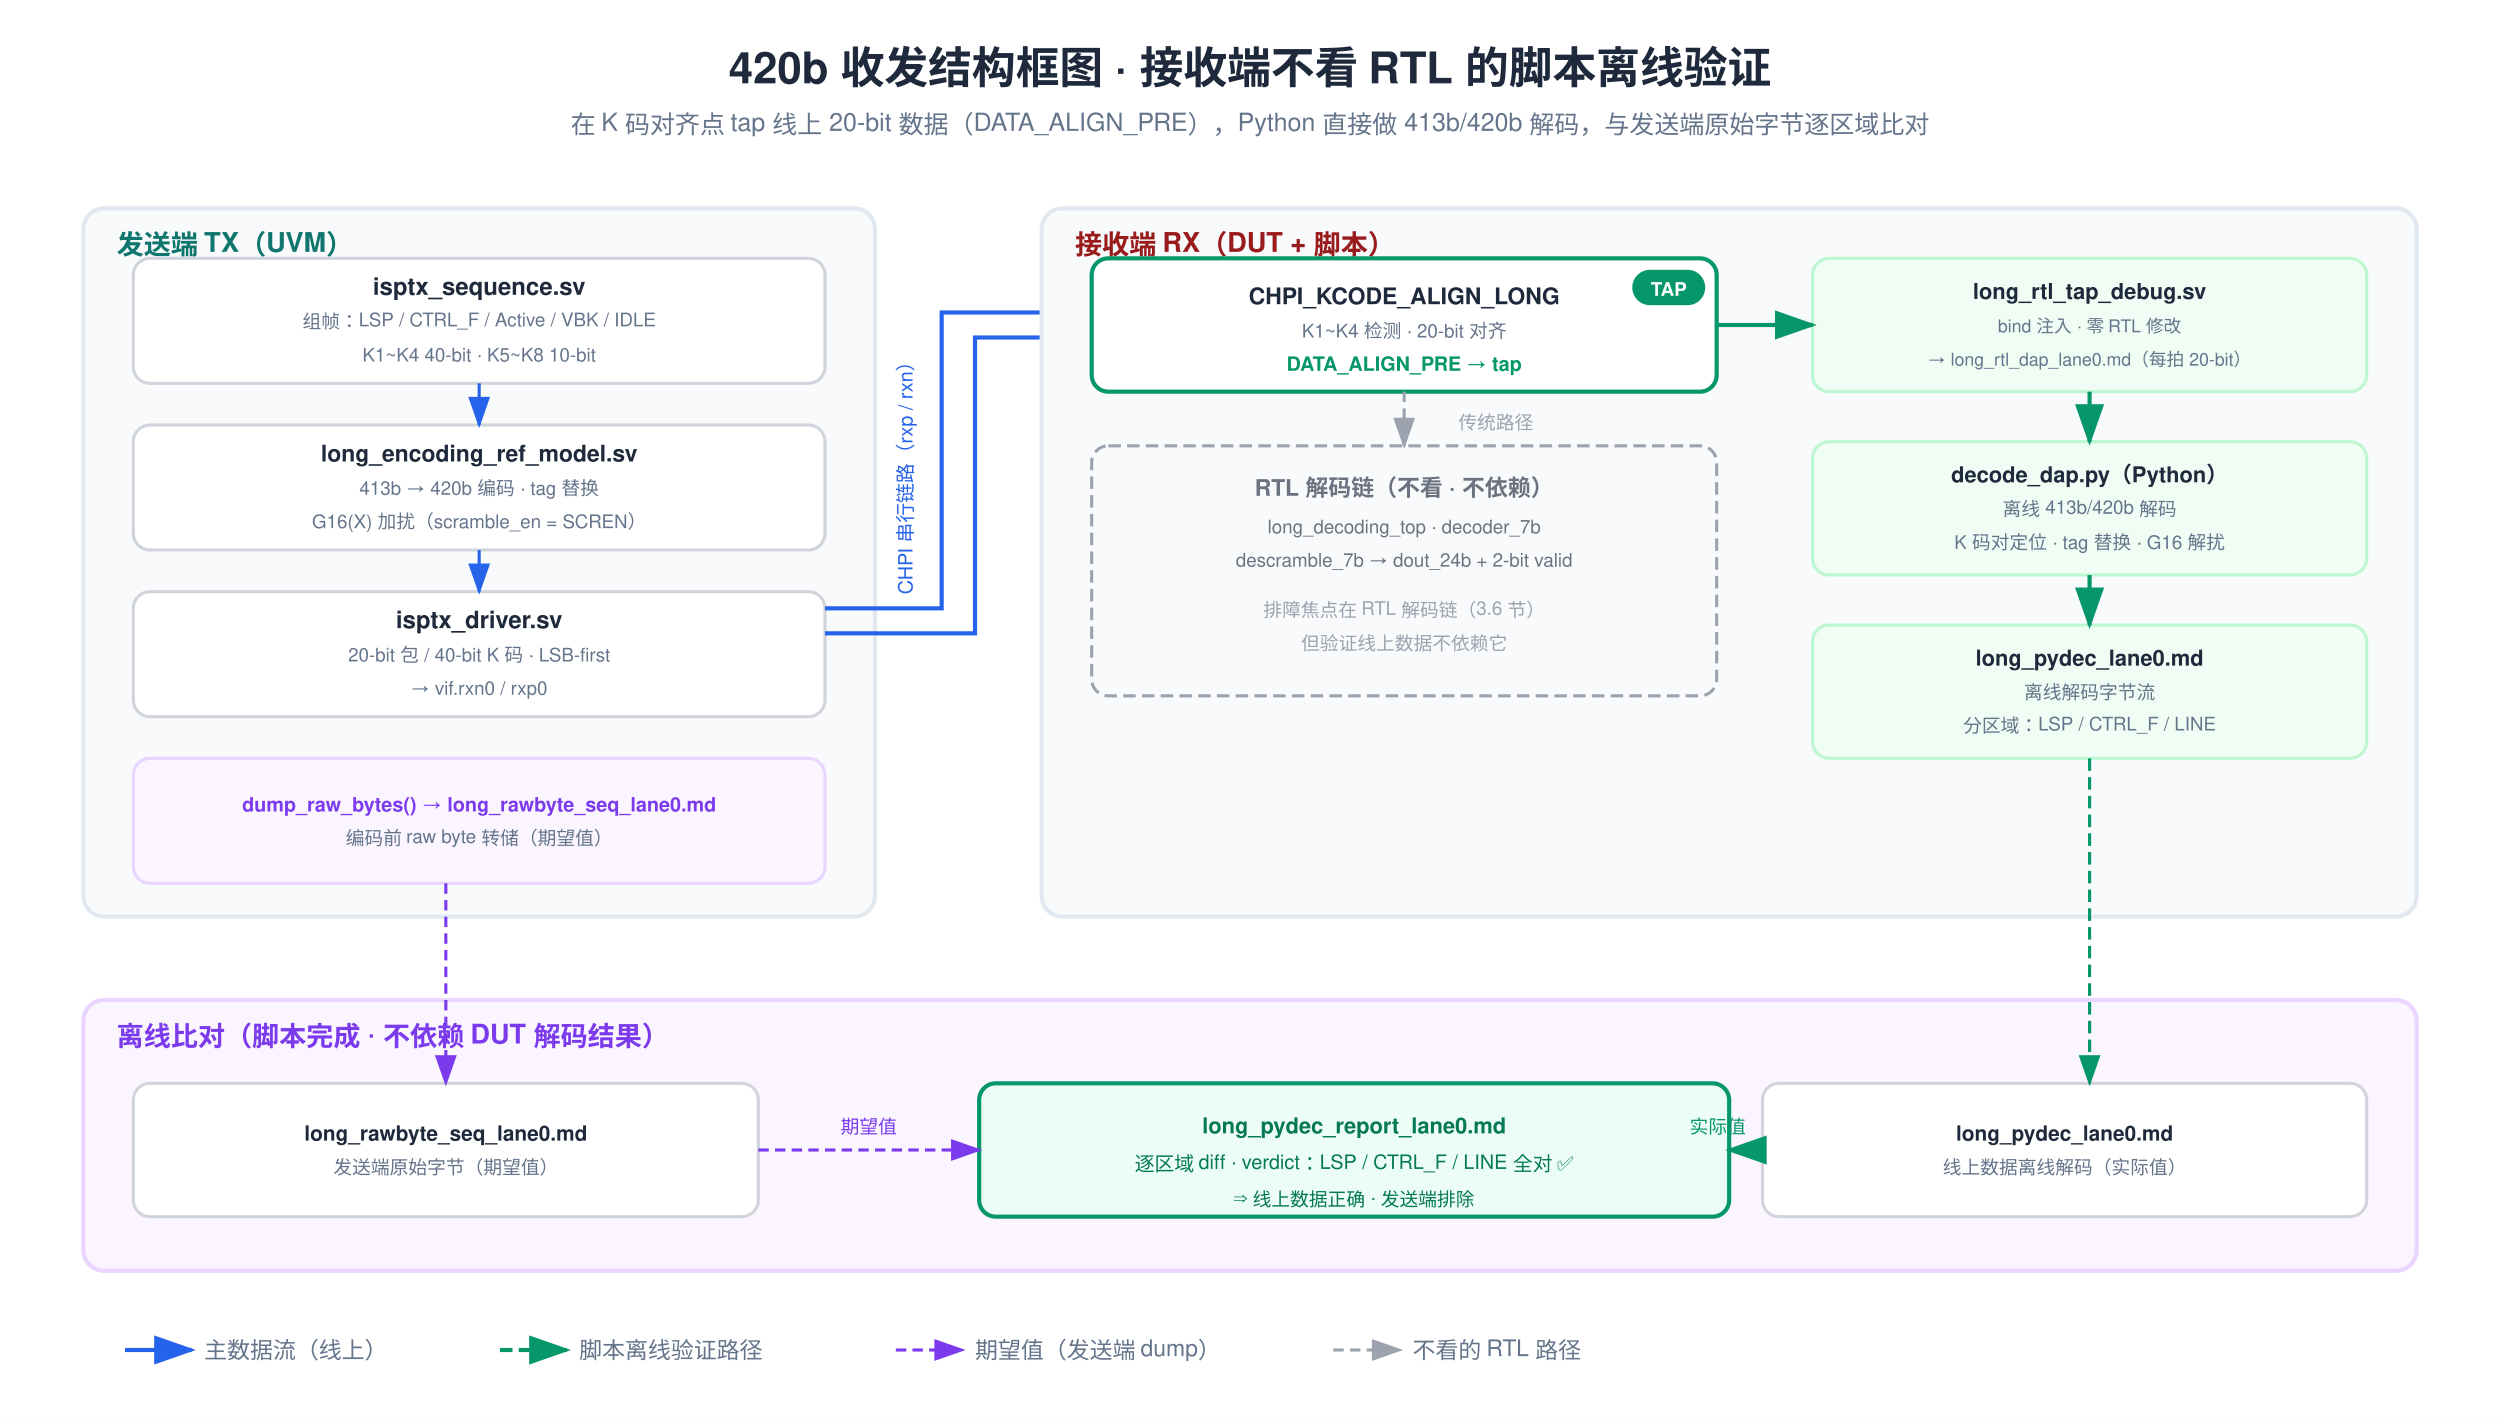
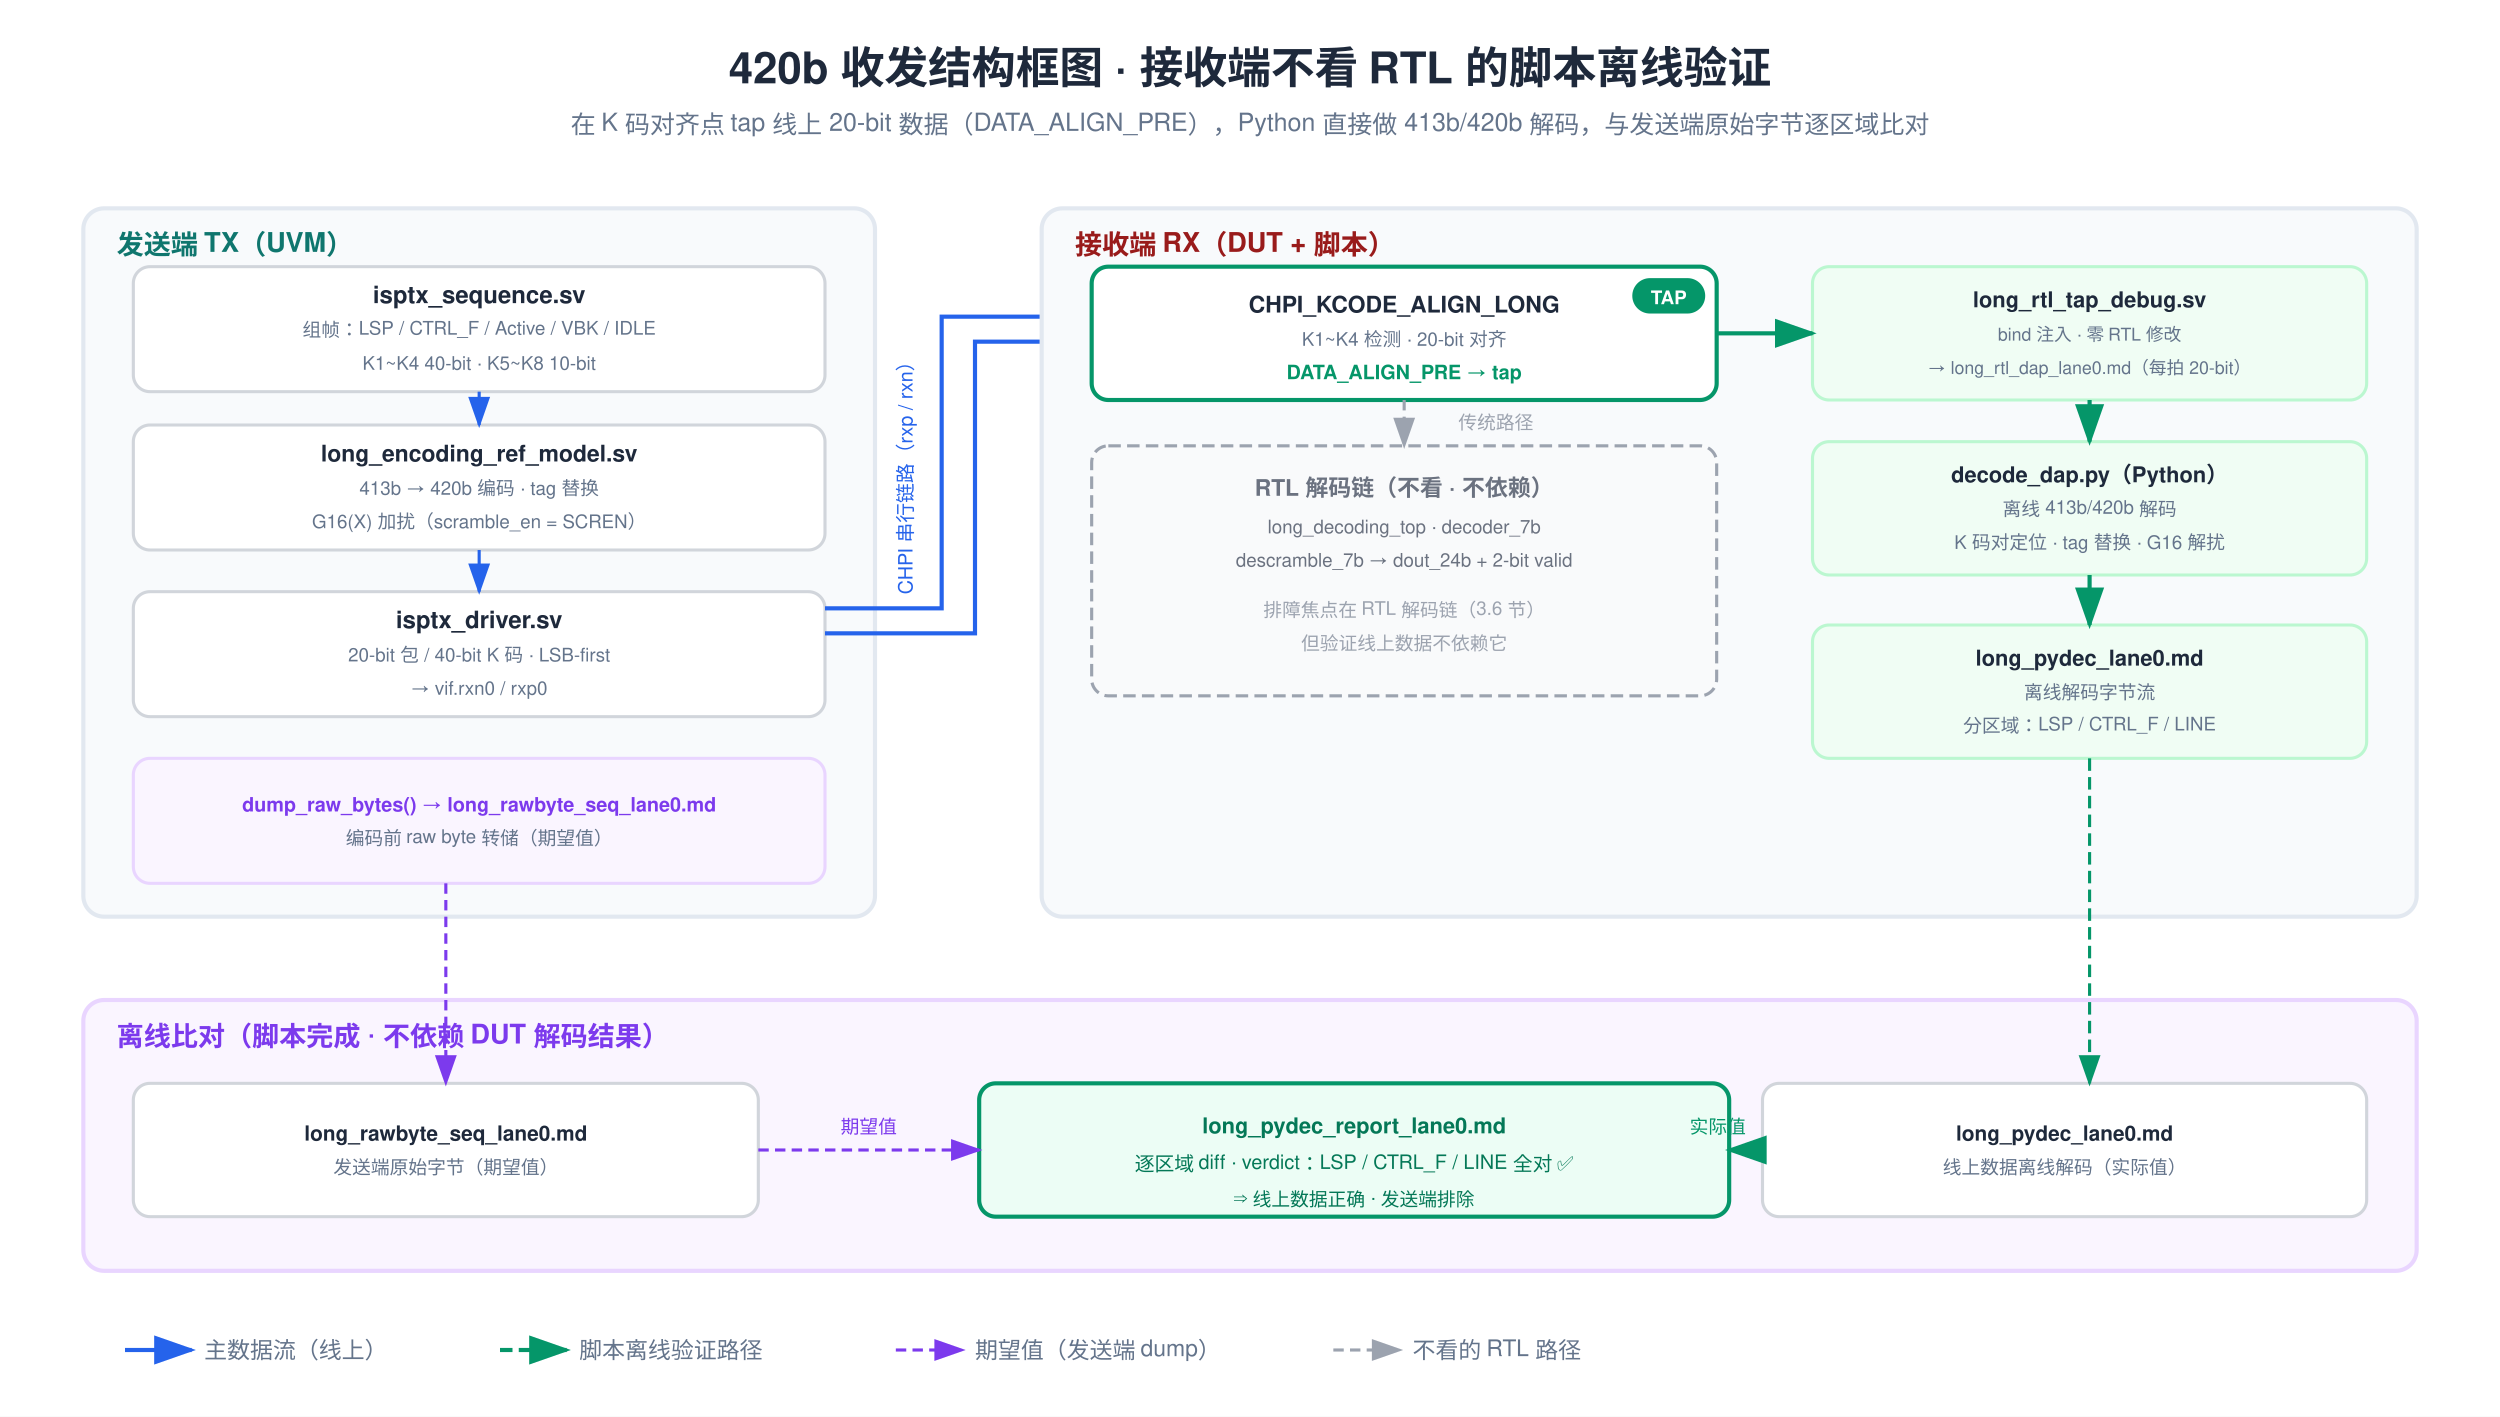
<svg xmlns="http://www.w3.org/2000/svg" viewBox="0 0 1200 680" width="1200" height="680">
  <style>text { font-family: 'Helvetica Neue', Helvetica, Arial, 'PingFang SC', 'Microsoft YaHei', 'Microsoft JhengHei', 'SimHei', sans-serif; }</style>
  <defs>
    <marker id="ar-blue" markerWidth="10" markerHeight="7" refX="9" refY="3.5" orient="auto">
      <polygon points="0 0, 10 3.5, 0 7" fill="#2563eb" />
    </marker>
    <marker id="ar-green" markerWidth="10" markerHeight="7" refX="9" refY="3.5" orient="auto">
      <polygon points="0 0, 10 3.5, 0 7" fill="#059669" />
    </marker>
    <marker id="ar-purple" markerWidth="10" markerHeight="7" refX="9" refY="3.5" orient="auto">
      <polygon points="0 0, 10 3.5, 0 7" fill="#7c3aed" />
    </marker>
    <marker id="ar-orange" markerWidth="10" markerHeight="7" refX="9" refY="3.5" orient="auto">
      <polygon points="0 0, 10 3.5, 0 7" fill="#ea580c" />
    </marker>
    <marker id="ar-gray" markerWidth="10" markerHeight="7" refX="9" refY="3.5" orient="auto">
      <polygon points="0 0, 10 3.5, 0 7" fill="#9ca3af" />
    </marker>
  </defs>
  <rect width="1200" height="680" fill="#ffffff" />
  <text x="600" y="40" font-size="21" fill="#1e293b" text-anchor="middle" font-weight="600">420b 收发结构框图 · 接收端不看 RTL 的脚本离线验证</text>
  <text x="600" y="64" font-size="12" fill="#64748b" text-anchor="middle">在 K 码对齐点 tap 线上 20-bit 数据（DATA_ALIGN_PRE），Python 直接做 413b/420b 解码，与发送端原始字节逐区域比对</text>
  <rect x="40" y="100" width="380" height="340" rx="10" fill="#f8fafc" stroke="#e2e8f0" stroke-width="2" />
  <text x="56" y="122" font-size="13" fill="#0f766e" text-anchor="start" font-weight="600">发送端 TX（UVM）</text>
-   <rect x="64" y="124" width="332" height="60" rx="8" fill="#ffffff" stroke="#d1d5db" stroke-width="1.5" />
-   <text x="230.0" y="141.5" font-size="11.5" fill="#1e293b" text-anchor="middle" font-weight="600">isptx_sequence.sv</text>
-   <text x="230.0" y="157.5" font-size="9" fill="#64748b" text-anchor="middle">组帧：LSP / CTRL_F / Active / VBK / IDLE</text>
-   <text x="230.0" y="173.5" font-size="9" fill="#64748b" text-anchor="middle">K1~K4 40-bit · K5~K8 10-bit</text>
+   <rect x="64" y="128" width="332" height="60" rx="8" fill="#ffffff" stroke="#d1d5db" stroke-width="1.5" />
+   <text x="230.0" y="145.5" font-size="11.5" fill="#1e293b" text-anchor="middle" font-weight="600">isptx_sequence.sv</text>
+   <text x="230.0" y="161.5" font-size="9" fill="#64748b" text-anchor="middle">组帧：LSP / CTRL_F / Active / VBK / IDLE</text>
+   <text x="230.0" y="177.5" font-size="9" fill="#64748b" text-anchor="middle">K1~K4 40-bit · K5~K8 10-bit</text>
  <rect x="64" y="204" width="332" height="60" rx="8" fill="#ffffff" stroke="#d1d5db" stroke-width="1.5" />
  <text x="230.0" y="221.5" font-size="11" fill="#1e293b" text-anchor="middle" font-weight="600">long_encoding_ref_model.sv</text>
  <text x="230.0" y="237.5" font-size="9" fill="#64748b" text-anchor="middle">413b → 420b 编码 · tag 替换</text>
  <text x="230.0" y="253.5" font-size="9" fill="#64748b" text-anchor="middle">G16(X) 加扰（scramble_en = SCREN）</text>
  <rect x="64" y="284" width="332" height="60" rx="8" fill="#ffffff" stroke="#d1d5db" stroke-width="1.5" />
  <text x="230.0" y="301.5" font-size="11.5" fill="#1e293b" text-anchor="middle" font-weight="600">isptx_driver.sv</text>
  <text x="230.0" y="317.5" font-size="9" fill="#64748b" text-anchor="middle">20-bit 包 / 40-bit K 码 · LSB-first</text>
  <text x="230.0" y="333.5" font-size="9" fill="#64748b" text-anchor="middle">→ vif.rxn0 / rxp0</text>
  <rect x="64" y="364" width="332" height="60" rx="8" fill="#faf5ff" stroke="#e9d5ff" stroke-width="1.5" />
  <text x="230.0" y="389.5" font-size="9.5" fill="#7c3aed" text-anchor="middle" font-weight="600">dump_raw_bytes() → long_rawbyte_seq_lane0.md</text>
  <text x="230.0" y="405.5" font-size="9" fill="#64748b" text-anchor="middle">编码前 raw byte 转储（期望值）</text>
-   <path d="M 396 292 L 452 292 L 452 150 L 524 150" stroke="#2563eb" stroke-width="2" fill="none" marker-end="url(#ar-blue)" />
-   <path d="M 396 304 L 468 304 L 468 162 L 524 162" stroke="#2563eb" stroke-width="2" fill="none" marker-end="url(#ar-blue)" />
+   <path d="M 396 292 L 452 292 L 452 152 L 524 152" stroke="#2563eb" stroke-width="2" fill="none" marker-end="url(#ar-blue)" />
+   <path d="M 396 304 L 468 304 L 468 164 L 524 164" stroke="#2563eb" stroke-width="2" fill="none" marker-end="url(#ar-blue)" />
  <text transform="rotate(-90 438 227)" x="438" y="227" font-size="9.5" fill="#2563eb" text-anchor="middle">CHPI 串行链路（rxp / rxn）</text>
  <rect x="500" y="100" width="660" height="340" rx="10" fill="#f8fafc" stroke="#e2e8f0" stroke-width="2" />
  <text x="516" y="122" font-size="13" fill="#991b1b" text-anchor="start" font-weight="600">接收端 RX（DUT + 脚本）</text>
-   <rect x="524" y="124" width="300" height="64" rx="8" fill="#ffffff" stroke="#059669" stroke-width="2" />
-   <text x="674" y="146" font-size="11" fill="#1e293b" text-anchor="middle" font-weight="600">CHPI_KCODE_ALIGN_LONG</text>
-   <text x="674" y="162" font-size="9" fill="#64748b" text-anchor="middle">K1~K4 检测 · 20-bit 对齐</text>
-   <text x="674" y="178" font-size="9.5" fill="#059669" text-anchor="middle" font-weight="600">DATA_ALIGN_PRE → tap</text>
-   <rect x="784" y="130" width="34" height="16" rx="8" fill="#059669" stroke="#059669" stroke-width="1" />
-   <text x="801" y="142" font-size="9" fill="#ffffff" text-anchor="middle" font-weight="700">TAP</text>
+   <rect x="524" y="128" width="300" height="64" rx="8" fill="#ffffff" stroke="#059669" stroke-width="2" />
+   <text x="674" y="150" font-size="11" fill="#1e293b" text-anchor="middle" font-weight="600">CHPI_KCODE_ALIGN_LONG</text>
+   <text x="674" y="166" font-size="9" fill="#64748b" text-anchor="middle">K1~K4 检测 · 20-bit 对齐</text>
+   <text x="674" y="182" font-size="9.5" fill="#059669" text-anchor="middle" font-weight="600">DATA_ALIGN_PRE → tap</text>
+   <rect x="784" y="134" width="34" height="16" rx="8" fill="#059669" stroke="#059669" stroke-width="1" />
+   <text x="801" y="146" font-size="9" fill="#ffffff" text-anchor="middle" font-weight="700">TAP</text>
  <rect x="524" y="214" width="300" height="120" rx="8" fill="#f9fafb" stroke="#9ca3af" stroke-width="1.5" stroke-dasharray="6,3" />
  <text x="674" y="238" font-size="11" fill="#6b7280" text-anchor="middle" font-weight="600">RTL 解码链（不看 · 不依赖）</text>
  <text x="674" y="256" font-size="9" fill="#6b7280" text-anchor="middle">long_decoding_top · decoder_7b</text>
  <text x="674" y="272" font-size="9" fill="#6b7280" text-anchor="middle">descramble_7b → dout_24b + 2-bit valid</text>
  <text x="674" y="296" font-size="9" fill="#9ca3af" text-anchor="middle">排障焦点在 RTL 解码链（3.6 节）</text>
  <text x="674" y="312" font-size="9" fill="#9ca3af" text-anchor="middle">但验证线上数据不依赖它</text>
-   <rect x="870" y="124" width="266" height="64" rx="8" fill="#f0fdf4" stroke="#bbf7d0" stroke-width="1.5" />
-   <text x="1003.0" y="143.5" font-size="10.5" fill="#1e293b" text-anchor="middle" font-weight="600">long_rtl_tap_debug.sv</text>
-   <text x="1003.0" y="159.5" font-size="8.5" fill="#64748b" text-anchor="middle">bind 注入 · 零 RTL 修改</text>
-   <text x="1003.0" y="175.5" font-size="8.5" fill="#64748b" text-anchor="middle">→ long_rtl_dap_lane0.md（每拍 20-bit）</text>
+   <rect x="870" y="128" width="266" height="64" rx="8" fill="#f0fdf4" stroke="#bbf7d0" stroke-width="1.5" />
+   <text x="1003.0" y="147.5" font-size="10.5" fill="#1e293b" text-anchor="middle" font-weight="600">long_rtl_tap_debug.sv</text>
+   <text x="1003.0" y="163.5" font-size="8.5" fill="#64748b" text-anchor="middle">bind 注入 · 零 RTL 修改</text>
+   <text x="1003.0" y="179.5" font-size="8.5" fill="#64748b" text-anchor="middle">→ long_rtl_dap_lane0.md（每拍 20-bit）</text>
  <rect x="870" y="212" width="266" height="64" rx="8" fill="#f0fdf4" stroke="#bbf7d0" stroke-width="1.5" />
  <text x="1003.0" y="231.5" font-size="10.5" fill="#1e293b" text-anchor="middle" font-weight="600">decode_dap.py（Python）</text>
  <text x="1003.0" y="247.5" font-size="9" fill="#64748b" text-anchor="middle">离线 413b/420b 解码</text>
  <text x="1003.0" y="263.5" font-size="9" fill="#64748b" text-anchor="middle">K 码对定位 · tag 替换 · G16 解扰</text>
  <rect x="870" y="300" width="266" height="64" rx="8" fill="#f0fdf4" stroke="#bbf7d0" stroke-width="1.5" />
  <text x="1003.0" y="319.5" font-size="10.5" fill="#1e293b" text-anchor="middle" font-weight="600">long_pydec_lane0.md</text>
  <text x="1003.0" y="335.5" font-size="9" fill="#64748b" text-anchor="middle">离线解码字节流</text>
  <text x="1003.0" y="351.5" font-size="9" fill="#64748b" text-anchor="middle">分区域：LSP / CTRL_F / LINE</text>
  <rect x="40" y="480" width="1120" height="130" rx="10" fill="#faf5ff" stroke="#e9d5ff" stroke-width="2" />
  <text x="56" y="502" font-size="13" fill="#7c3aed" text-anchor="start" font-weight="600">离线比对（脚本完成 · 不依赖 DUT 解码结果）</text>
  <rect x="64" y="520" width="300" height="64" rx="8" fill="#ffffff" stroke="#d1d5db" stroke-width="1.5" />
  <text x="214.0" y="547.5" font-size="10" fill="#1e293b" text-anchor="middle" font-weight="600">long_rawbyte_seq_lane0.md</text>
  <text x="214.0" y="563.5" font-size="9" fill="#64748b" text-anchor="middle">发送端原始字节（期望值）</text>
  <rect x="470" y="520" width="360" height="64" rx="8" fill="#ecfdf5" stroke="#059669" stroke-width="2" />
  <text x="650" y="544" font-size="10.5" fill="#047857" text-anchor="middle" font-weight="600">long_pydec_report_lane0.md</text>
  <text x="650" y="562" font-size="9.5" fill="#047857" text-anchor="middle">逐区域 diff · verdict：LSP / CTRL_F / LINE 全对 ✅</text>
  <text x="650" y="578" font-size="9" fill="#047857" text-anchor="middle">⇒ 线上数据正确 · 发送端排除</text>
  <rect x="846" y="520" width="290" height="64" rx="8" fill="#ffffff" stroke="#d1d5db" stroke-width="1.5" />
  <text x="991.0" y="547.5" font-size="10" fill="#1e293b" text-anchor="middle" font-weight="600">long_pydec_lane0.md</text>
  <text x="991.0" y="563.5" font-size="9" fill="#64748b" text-anchor="middle">线上数据离线解码（实际值）</text>
-   <line x1="230" y1="184" x2="230" y2="204" stroke="#2563eb" stroke-width="1.5" marker-end="url(#ar-blue)" />
+   <line x1="230" y1="188" x2="230" y2="204" stroke="#2563eb" stroke-width="1.5" marker-end="url(#ar-blue)" />
  <line x1="230" y1="264" x2="230" y2="284" stroke="#2563eb" stroke-width="1.5" marker-end="url(#ar-blue)" />
-   <line x1="674" y1="188" x2="674" y2="214" stroke="#9ca3af" stroke-width="1.5" stroke-dasharray="5,3" marker-end="url(#ar-gray)" />
+   <line x1="674" y1="192" x2="674" y2="214" stroke="#9ca3af" stroke-width="1.5" stroke-dasharray="5,3" marker-end="url(#ar-gray)" />
  <text x="700" y="206" font-size="9" fill="#9ca3af" text-anchor="start">传统路径</text>
-   <line x1="824" y1="156" x2="870" y2="156" stroke="#059669" stroke-width="2" marker-end="url(#ar-green)" />
-   <line x1="1003" y1="188" x2="1003" y2="212" stroke="#059669" stroke-width="2" marker-end="url(#ar-green)" />
+   <line x1="824" y1="160" x2="870" y2="160" stroke="#059669" stroke-width="2" marker-end="url(#ar-green)" />
+   <line x1="1003" y1="192" x2="1003" y2="212" stroke="#059669" stroke-width="2" marker-end="url(#ar-green)" />
  <line x1="1003" y1="276" x2="1003" y2="300" stroke="#059669" stroke-width="2" marker-end="url(#ar-green)" />
  <path d="M 214 424 L 214 520" stroke="#7c3aed" stroke-width="1.5" fill="none" stroke-dasharray="5,3" marker-end="url(#ar-purple)" />
  <path d="M 1003 364 L 1003 440 L 1003 520" stroke="#059669" stroke-width="1.5" fill="none" stroke-dasharray="6,3" marker-end="url(#ar-green)" />
  <line x1="364" y1="552" x2="470" y2="552" stroke="#7c3aed" stroke-width="1.5" stroke-dasharray="5,3" marker-end="url(#ar-purple)" />
  <text x="417" y="544" font-size="9" fill="#7c3aed" text-anchor="middle">期望值</text>
  <line x1="846" y1="552" x2="830" y2="552" stroke="#059669" stroke-width="2" marker-end="url(#ar-green)" />
  <text x="838" y="544" font-size="9" fill="#059669" text-anchor="end">实际值</text>
  <line x1="60" y1="648" x2="92" y2="648" stroke="#2563eb" stroke-width="2" marker-end="url(#ar-blue)" />
  <text x="98" y="652" font-size="11" fill="#64748b" text-anchor="start">主数据流（线上）</text>
  <line x1="240" y1="648" x2="272" y2="648" stroke="#059669" stroke-width="2" stroke-dasharray="6,3" marker-end="url(#ar-green)" />
  <text x="278" y="652" font-size="11" fill="#64748b" text-anchor="start">脚本离线验证路径</text>
  <line x1="430" y1="648" x2="462" y2="648" stroke="#7c3aed" stroke-width="1.5" stroke-dasharray="5,3" marker-end="url(#ar-purple)" />
  <text x="468" y="652" font-size="11" fill="#64748b" text-anchor="start">期望值（发送端 dump）</text>
  <line x1="640" y1="648" x2="672" y2="648" stroke="#9ca3af" stroke-width="1.5" stroke-dasharray="5,3" marker-end="url(#ar-gray)" />
  <text x="678" y="652" font-size="11" fill="#64748b" text-anchor="start">不看的 RTL 路径</text>
</svg>
